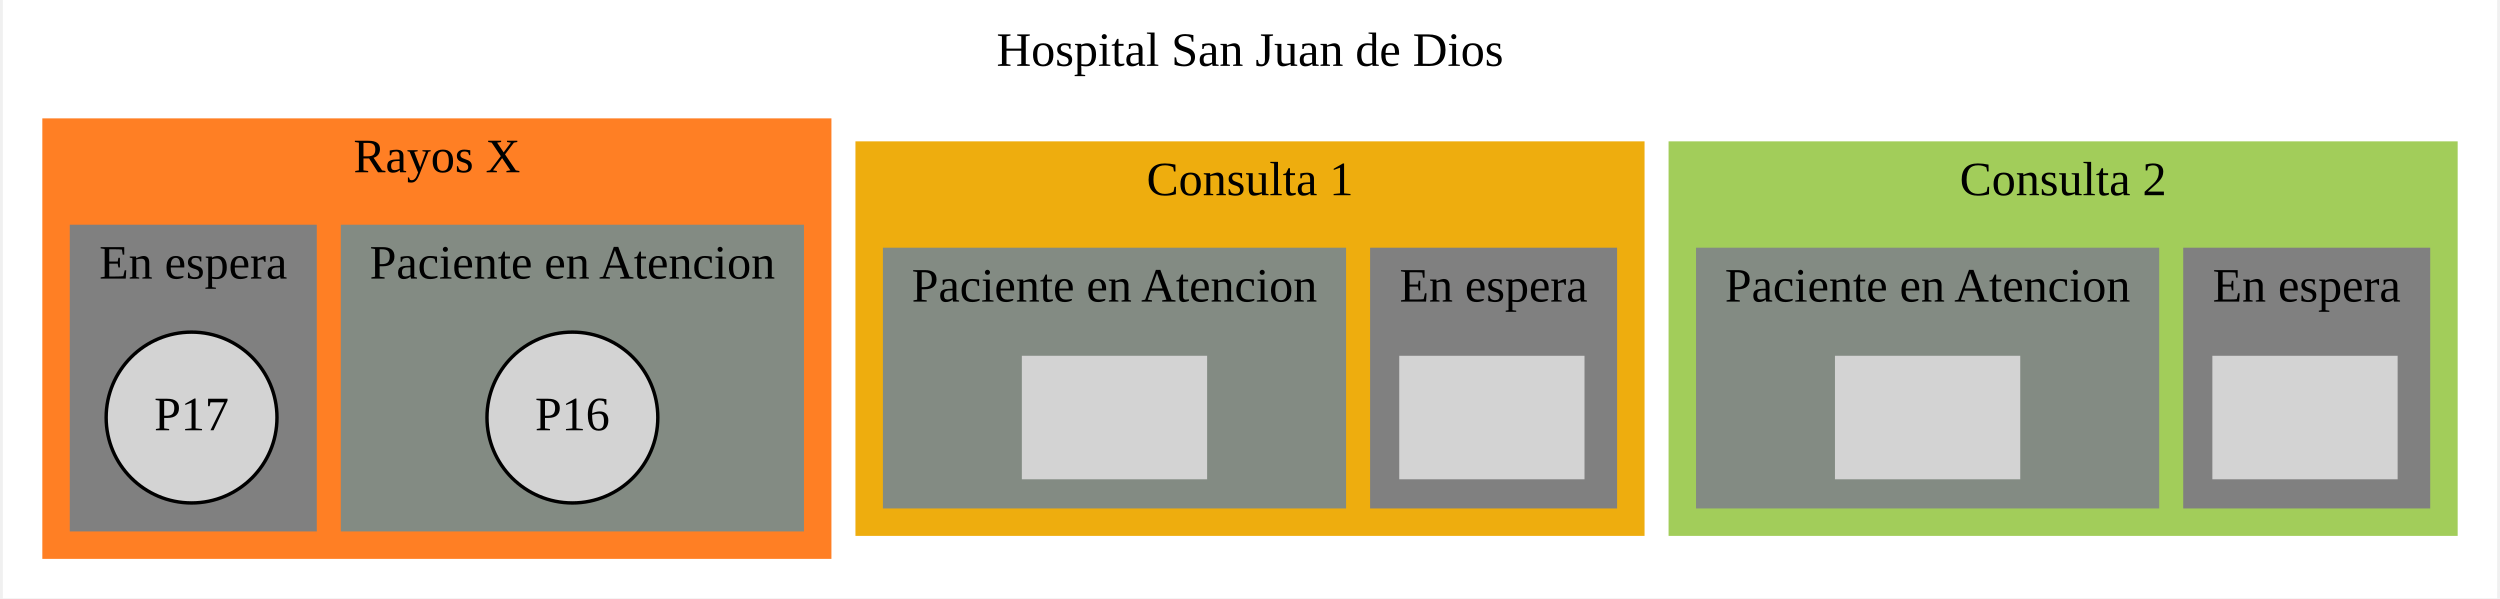
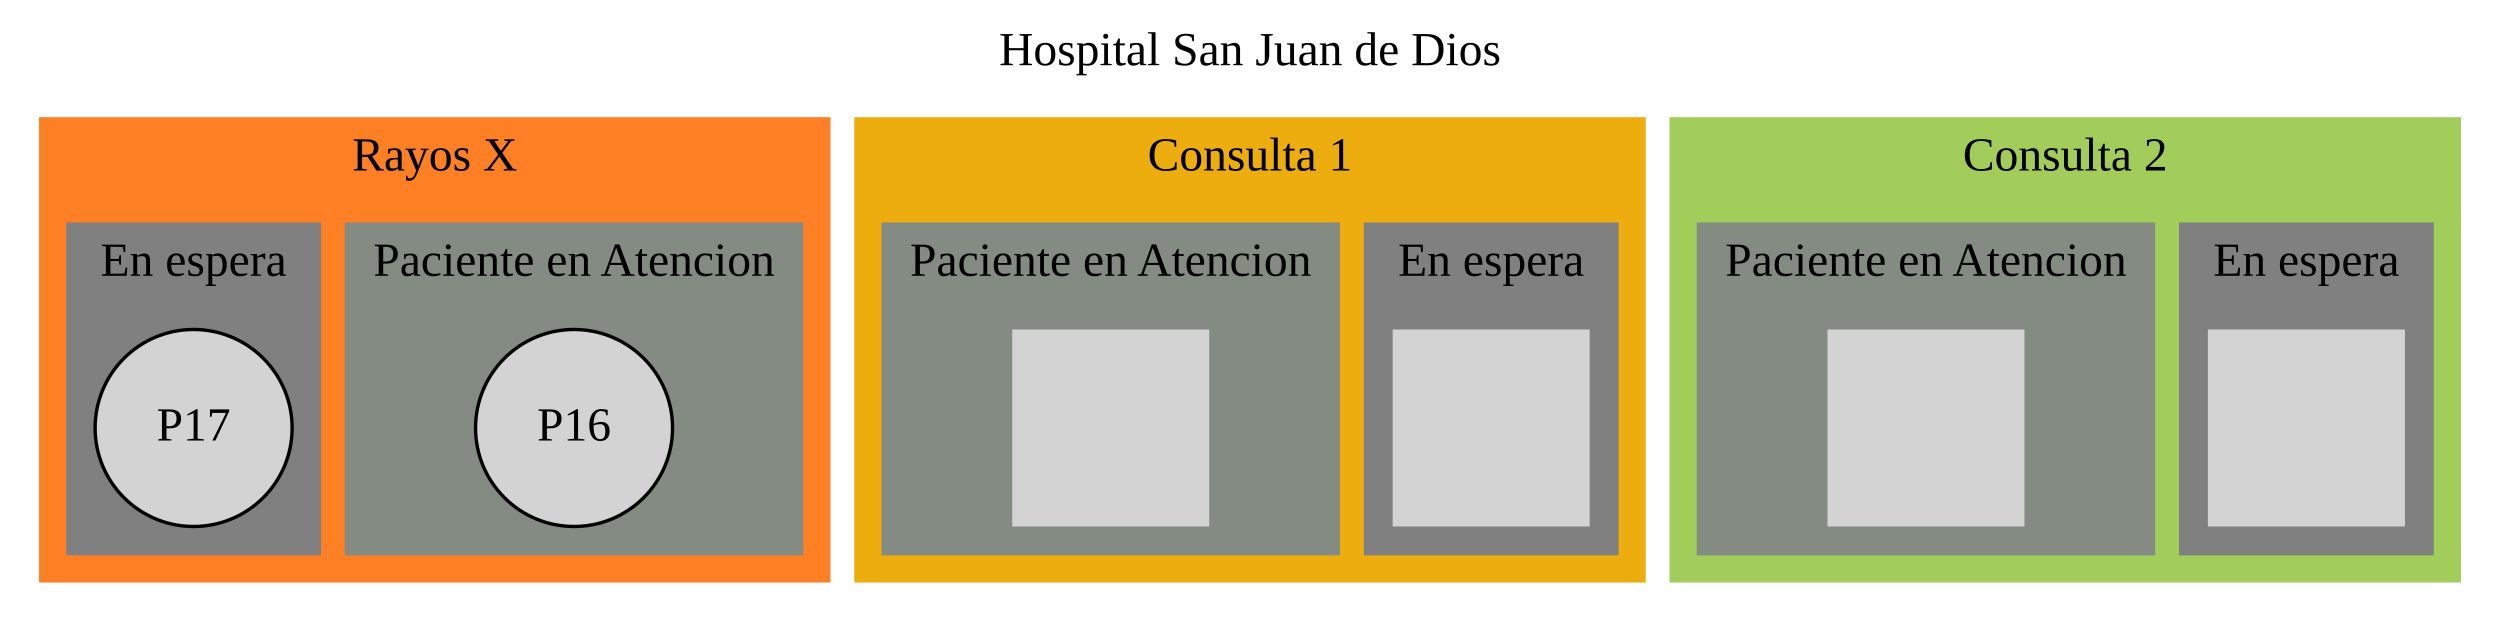
- <svg xmlns="http://www.w3.org/2000/svg" width="727pt" height="174pt" viewBox="0.00 0.00 727.00 174.40">
-   <g id="graph0" class="graph" transform="scale(1 1) rotate(0) translate(4 170.396)">
-     <polygon fill="white" stroke="none" points="-4,4 -4,-170.396 723,-170.396 723,4 -4,4" />
-     <text text-anchor="middle" x="359.5" y="-151.196" font-family="Times New Roman,serif" font-size="14.00">Hospital San Juan de Dios</text>
+ <svg xmlns="http://www.w3.org/2000/svg" width="736pt" height="183pt" viewBox="0.00 0.00 736.00 183.00">
+   <g id="graph0" class="graph" transform="scale(1 1) rotate(0) translate(4 179)">
+     <polygon fill="white" stroke="none" points="-4,4 -4,-179 732,-179 732,4 -4,4" />
+     <text text-anchor="middle" x="364" y="-159.8" font-family="Times New Roman,serif" font-size="14.00">Hospital San Juan de Dios</text>
+     <g id="clust7" class="cluster">
+       <polygon fill="#a2cd5a" stroke="#a2cd5a" points="488,-8 488,-144 720,-144 720,-8 488,-8" />
+       <text text-anchor="middle" x="604" y="-128.8" font-family="Times New Roman,serif" font-size="14.00">Consulta 2</text>
+     </g>
+     <g id="clust9" class="cluster">
+       <polygon fill="gray" stroke="gray" points="638,-16 638,-113 712,-113 712,-16 638,-16" />
+       <text text-anchor="middle" x="675" y="-97.8" font-family="Times New Roman,serif" font-size="14.00">En espera</text>
+     </g>
+     <g id="clust8" class="cluster">
+       <polygon fill="#838b83" stroke="#838b83" points="496,-16 496,-113 630,-113 630,-16 496,-16" />
+       <text text-anchor="middle" x="563" y="-97.8" font-family="Times New Roman,serif" font-size="14.00">Paciente en Atencion</text>
+     </g>
    <g id="clust1" class="cluster">
-       <polygon fill="#ff7f24" stroke="#ff7f24" points="8,-8 8,-135.396 237,-135.396 237,-8 8,-8" />
-       <text text-anchor="middle" x="122.5" y="-120.196" font-family="Times New Roman,serif" font-size="14.00">Rayos X</text>
+       <polygon fill="#ff7f24" stroke="#ff7f24" points="8,-8 8,-144 240,-144 240,-8 8,-8" />
+       <text text-anchor="middle" x="124" y="-128.8" font-family="Times New Roman,serif" font-size="14.00">Rayos X</text>
    </g>
    <g id="clust2" class="cluster">
-       <polygon fill="#838b83" stroke="#838b83" points="95,-16 95,-104.396 229,-104.396 229,-16 95,-16" />
-       <text text-anchor="middle" x="162" y="-89.196" font-family="Times New Roman,serif" font-size="14.00">Paciente en Atencion</text>
+       <polygon fill="#838b83" stroke="#838b83" points="98,-16 98,-113 232,-113 232,-16 98,-16" />
+       <text text-anchor="middle" x="165" y="-97.8" font-family="Times New Roman,serif" font-size="14.00">Paciente en Atencion</text>
    </g>
    <g id="clust3" class="cluster">
-       <polygon fill="gray" stroke="gray" points="16,-16 16,-104.396 87,-104.396 87,-16 16,-16" />
-       <text text-anchor="middle" x="51.5" y="-89.196" font-family="Times New Roman,serif" font-size="14.00">En espera</text>
-     </g>
-     <g id="clust7" class="cluster">
-       <polygon fill="#a2cd5a" stroke="#a2cd5a" points="482,-14.698 482,-128.698 711,-128.698 711,-14.698 482,-14.698" />
-       <text text-anchor="middle" x="596.5" y="-113.498" font-family="Times New Roman,serif" font-size="14.00">Consulta 2</text>
-     </g>
-     <g id="clust9" class="cluster">
-       <polygon fill="gray" stroke="gray" points="632,-22.698 632,-97.698 703,-97.698 703,-22.698 632,-22.698" />
-       <text text-anchor="middle" x="667.5" y="-82.498" font-family="Times New Roman,serif" font-size="14.00">En espera</text>
-     </g>
-     <g id="clust8" class="cluster">
-       <polygon fill="#838b83" stroke="#838b83" points="490,-22.698 490,-97.698 624,-97.698 624,-22.698 490,-22.698" />
-       <text text-anchor="middle" x="557" y="-82.498" font-family="Times New Roman,serif" font-size="14.00">Paciente en Atencion</text>
+       <polygon fill="gray" stroke="gray" points="16,-16 16,-113 90,-113 90,-16 16,-16" />
+       <text text-anchor="middle" x="53" y="-97.8" font-family="Times New Roman,serif" font-size="14.00">En espera</text>
    </g>
    <g id="clust4" class="cluster">
-       <polygon fill="#eead0e" stroke="#eead0e" points="245,-14.698 245,-128.698 474,-128.698 474,-14.698 245,-14.698" />
-       <text text-anchor="middle" x="359.5" y="-113.498" font-family="Times New Roman,serif" font-size="14.00">Consulta 1</text>
+       <polygon fill="#eead0e" stroke="#eead0e" points="248,-8 248,-144 480,-144 480,-8 248,-8" />
+       <text text-anchor="middle" x="364" y="-128.8" font-family="Times New Roman,serif" font-size="14.00">Consulta 1</text>
    </g>
    <g id="clust6" class="cluster">
-       <polygon fill="gray" stroke="gray" points="395,-22.698 395,-97.698 466,-97.698 466,-22.698 395,-22.698" />
-       <text text-anchor="middle" x="430.5" y="-82.498" font-family="Times New Roman,serif" font-size="14.00">En espera</text>
+       <polygon fill="gray" stroke="gray" points="398,-16 398,-113 472,-113 472,-16 398,-16" />
+       <text text-anchor="middle" x="435" y="-97.8" font-family="Times New Roman,serif" font-size="14.00">En espera</text>
    </g>
    <g id="clust5" class="cluster">
-       <polygon fill="#838b83" stroke="#838b83" points="253,-22.698 253,-97.698 387,-97.698 387,-22.698 253,-22.698" />
-       <text text-anchor="middle" x="320" y="-82.498" font-family="Times New Roman,serif" font-size="14.00">Paciente en Atencion</text>
+       <polygon fill="#838b83" stroke="#838b83" points="256,-16 256,-113 390,-113 390,-16 256,-16" />
+       <text text-anchor="middle" x="323" y="-97.8" font-family="Times New Roman,serif" font-size="14.00">Paciente en Atencion</text>
    </g>
    <g id="node1" class="node">
-       <ellipse fill="lightgrey" stroke="black" cx="162" cy="-48.698" rx="24.897" ry="24.897" />
-       <text text-anchor="middle" x="162" y="-44.998" font-family="Times New Roman,serif" font-size="14.00">P16</text>
+       <ellipse fill="lightgrey" stroke="black" cx="165" cy="-53" rx="29" ry="29" />
+       <text text-anchor="middle" x="165" y="-49.3" font-family="Times New Roman,serif" font-size="14.00">P16</text>
    </g>
    <g id="node2" class="node">
-       <ellipse fill="lightgrey" stroke="black" cx="51" cy="-48.698" rx="24.897" ry="24.897" />
-       <text text-anchor="middle" x="51" y="-44.998" font-family="Times New Roman,serif" font-size="14.00">P17</text>
+       <ellipse fill="lightgrey" stroke="black" cx="53" cy="-53" rx="29" ry="29" />
+       <text text-anchor="middle" x="53" y="-49.3" font-family="Times New Roman,serif" font-size="14.00">P17</text>
    </g>
    <g id="node3" class="node">
-       <polygon fill="lightgrey" stroke="none" points="347,-66.698 293,-66.698 293,-30.698 347,-30.698 347,-66.698" />
+       <polygon fill="lightgrey" stroke="none" points="352,-82 294,-82 294,-24 352,-24 352,-82" />
    </g>
    <g id="node4" class="node">
-       <polygon fill="lightgrey" stroke="none" points="457,-66.698 403,-66.698 403,-30.698 457,-30.698 457,-66.698" />
+       <polygon fill="lightgrey" stroke="none" points="464,-82 406,-82 406,-24 464,-24 464,-82" />
    </g>
    <g id="node5" class="node">
-       <polygon fill="lightgrey" stroke="none" points="584,-66.698 530,-66.698 530,-30.698 584,-30.698 584,-66.698" />
+       <polygon fill="lightgrey" stroke="none" points="592,-82 534,-82 534,-24 592,-24 592,-82" />
    </g>
    <g id="node6" class="node">
-       <polygon fill="lightgrey" stroke="none" points="694,-66.698 640,-66.698 640,-30.698 694,-30.698 694,-66.698" />
+       <polygon fill="lightgrey" stroke="none" points="704,-82 646,-82 646,-24 704,-24 704,-82" />
    </g>
  </g>
</svg>
